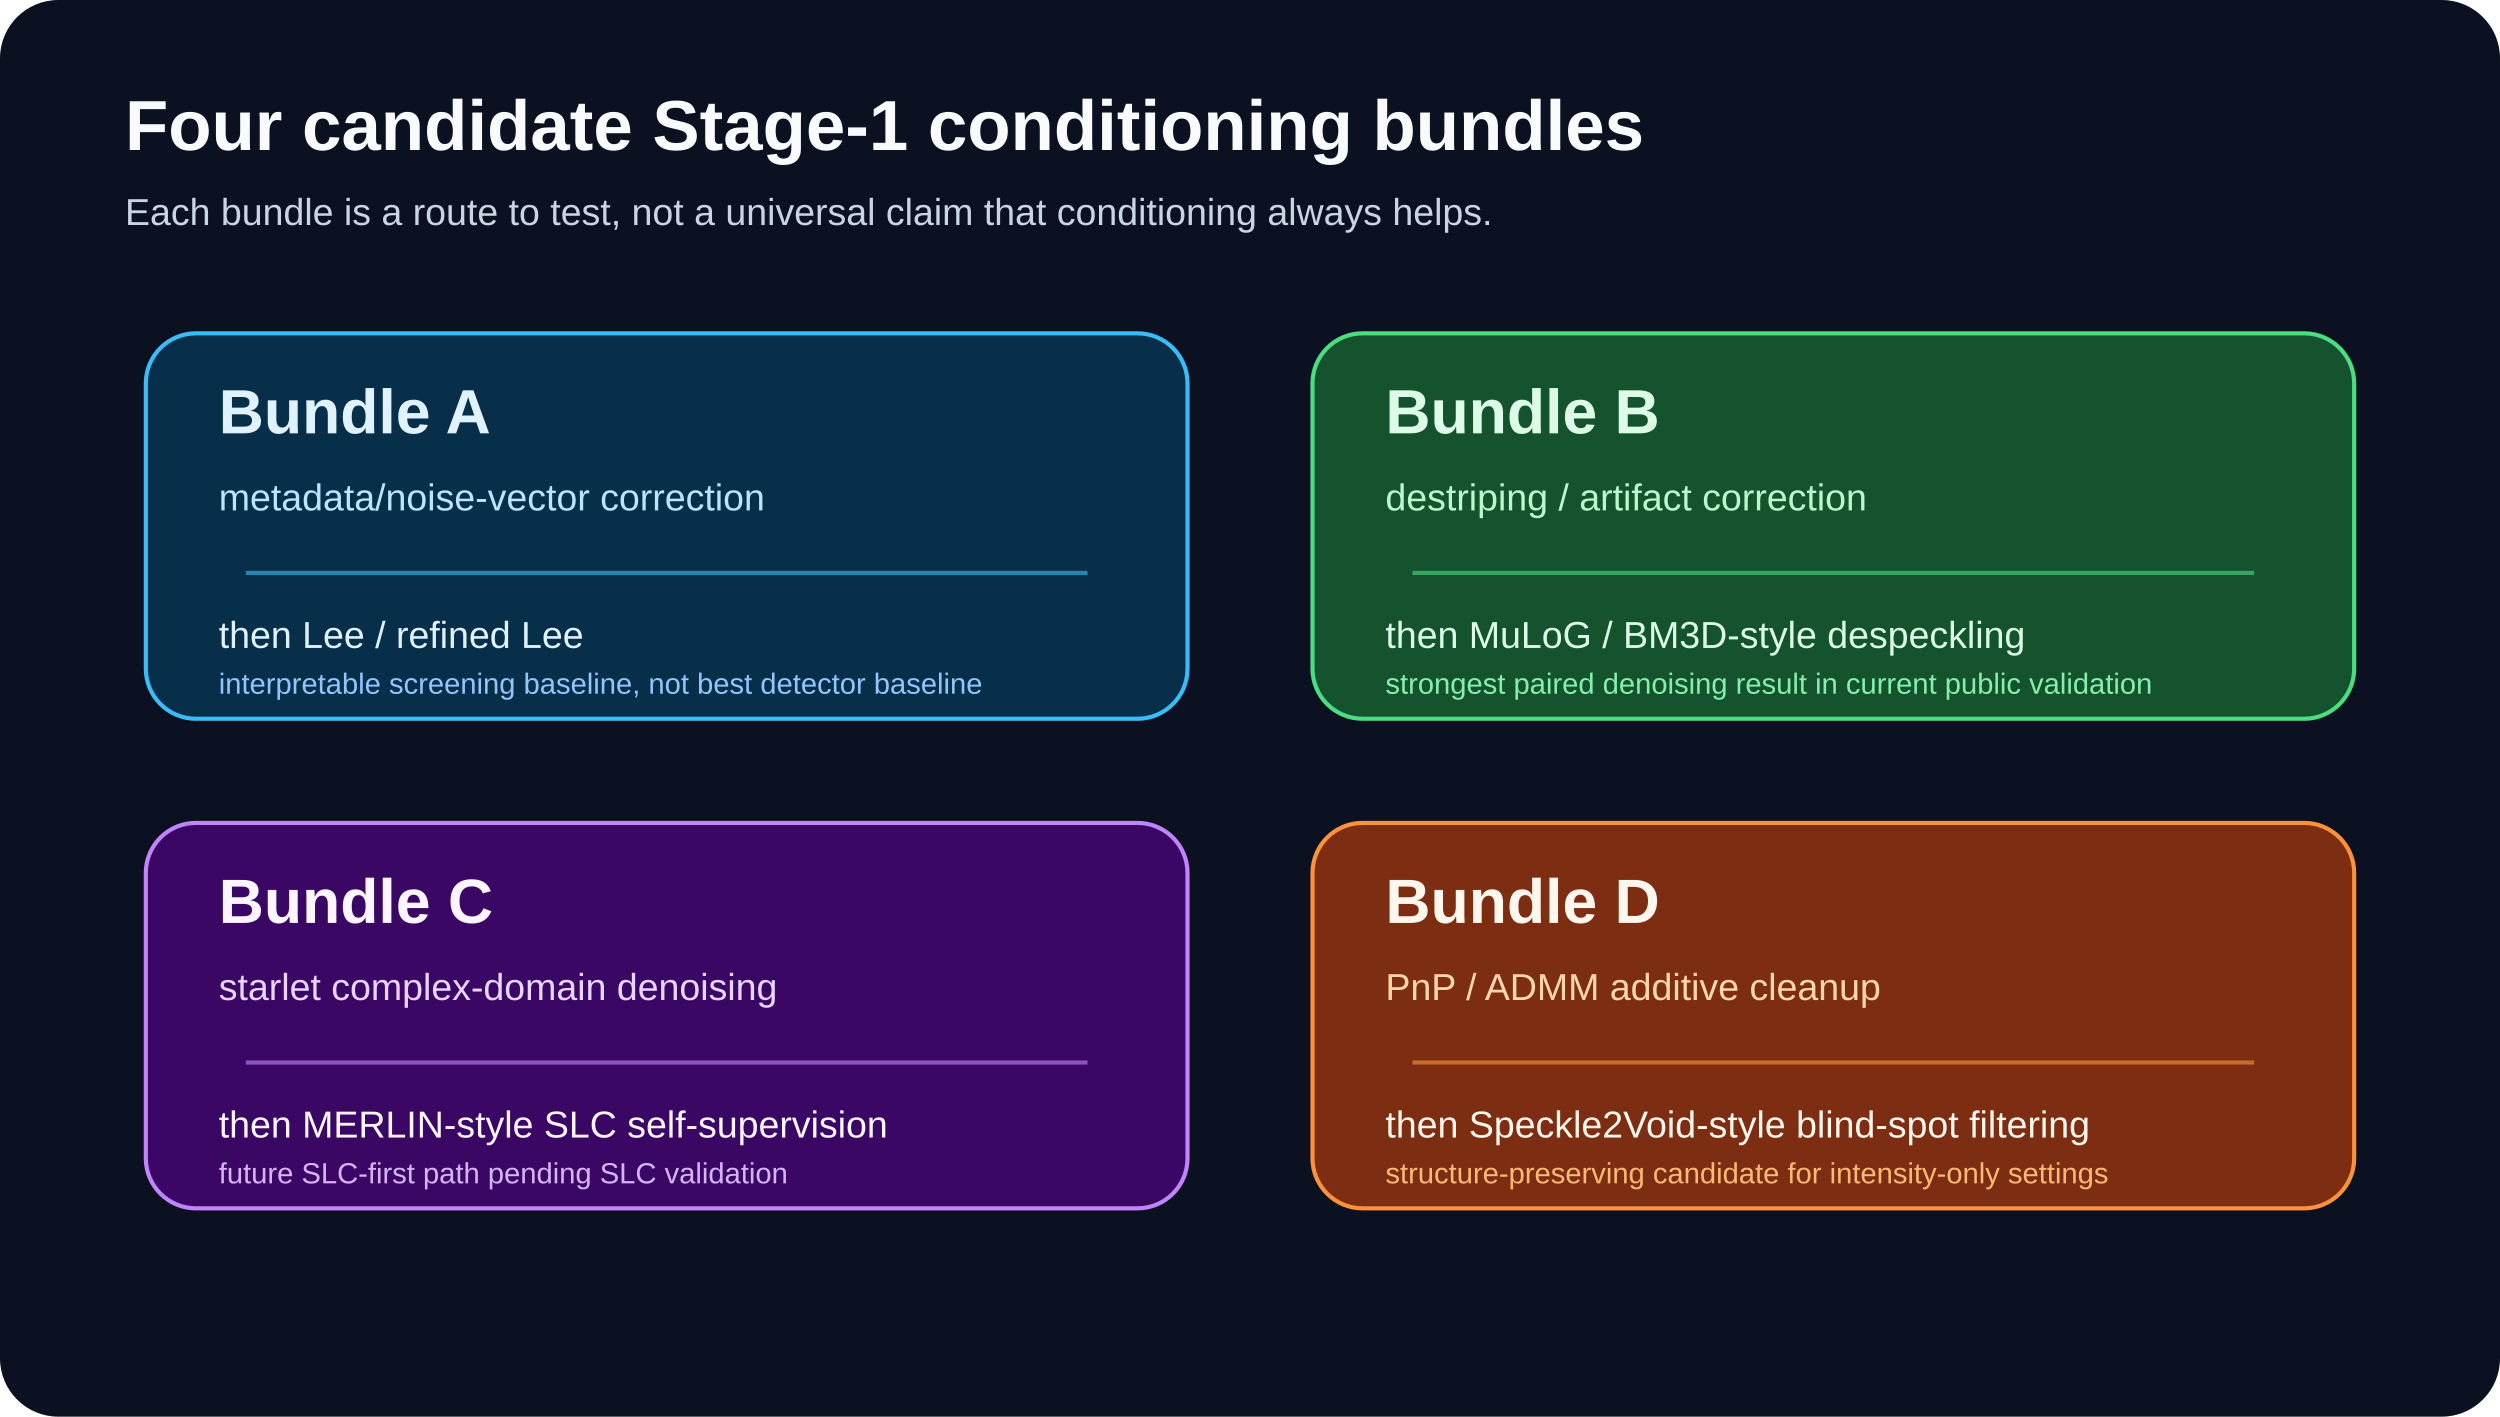
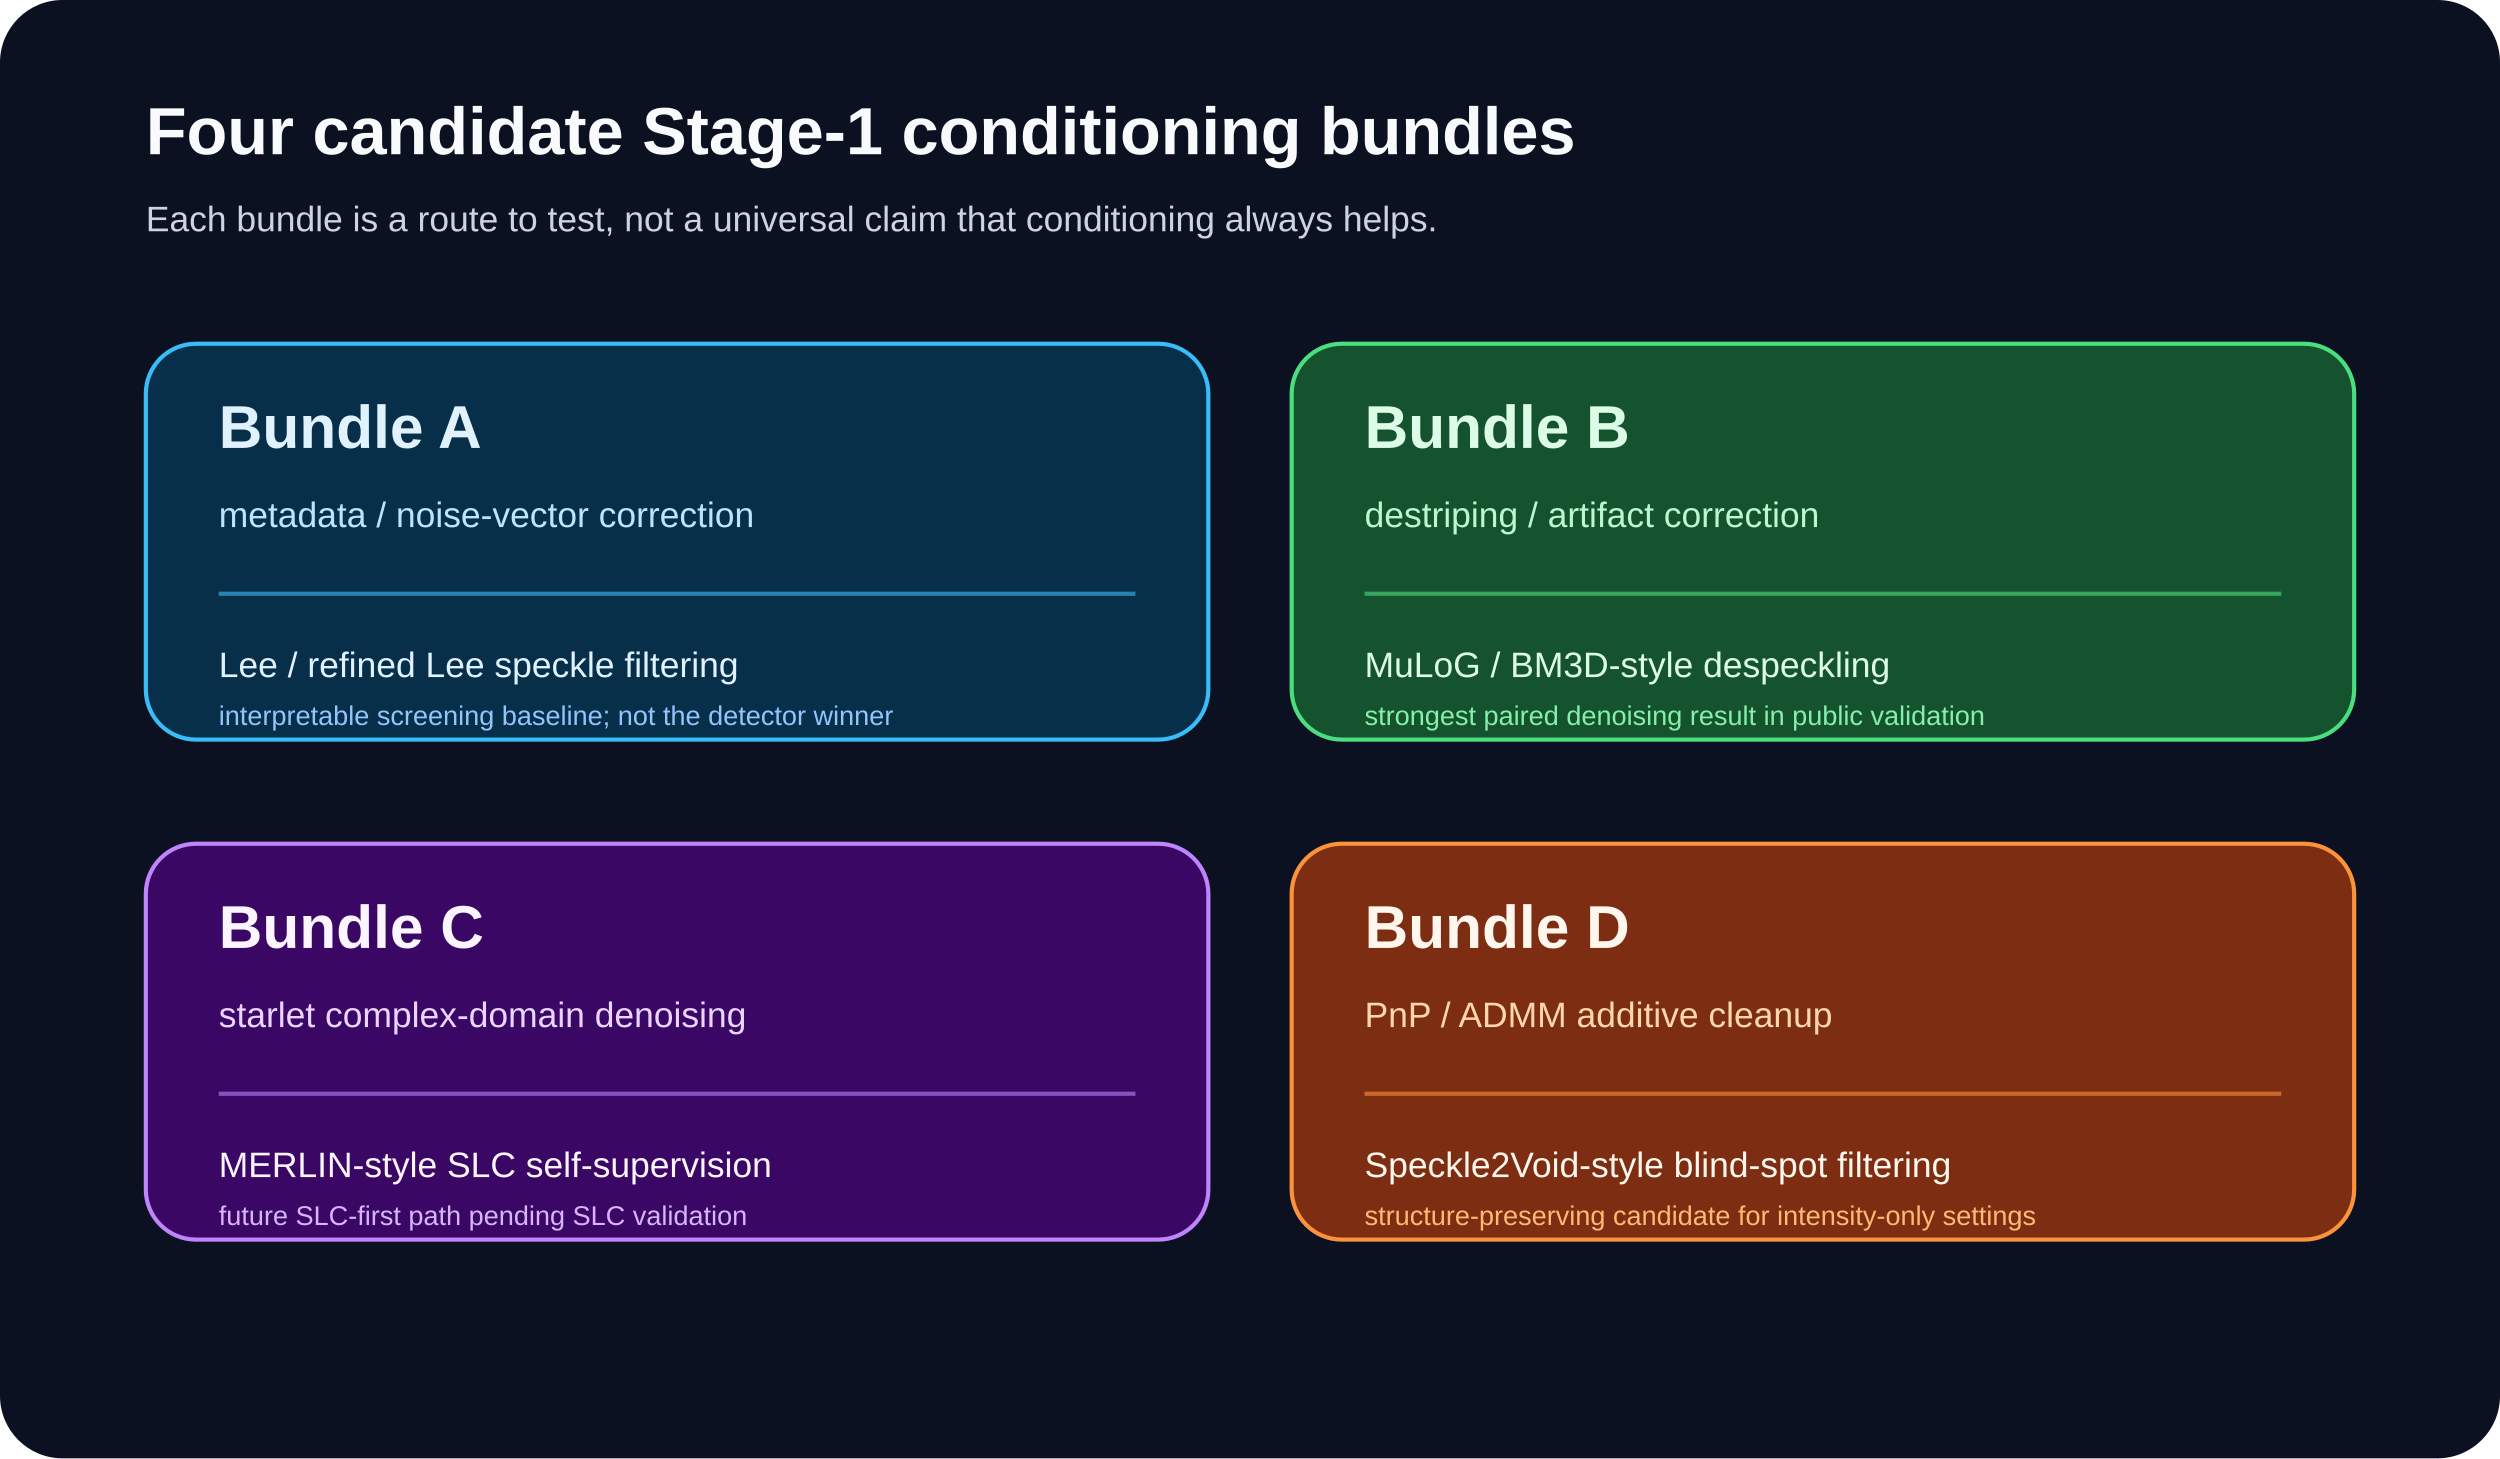
- <svg xmlns="http://www.w3.org/2000/svg" width="1200" height="680" viewBox="0 0 1200 680" role="img" aria-labelledby="title desc">
-   <rect width="1200" height="680" rx="28" fill="#0b1120" />
-   <text x="60" y="72" fill="#f8fafc" font-family="Segoe UI, Arial, sans-serif" font-size="34" font-weight="800">Four candidate Stage-1 conditioning bundles</text>
-   <text x="60" y="108" fill="#cbd5e1" font-family="Segoe UI, Arial, sans-serif" font-size="18">Each bundle is a route to test, not a universal claim that conditioning always helps.</text>
+ <svg xmlns="http://www.w3.org/2000/svg" width="1200" height="700" viewBox="0 0 1200 700" role="img" aria-labelledby="title desc">
+   <rect width="1200" height="700" rx="30" fill="#0b1120" />
+   <text x="70" y="74" fill="#f8fafc" font-family="Segoe UI, Arial, sans-serif" font-size="32" font-weight="800">Four candidate Stage-1 conditioning bundles</text>
+   <text x="70" y="111" fill="#cbd5e1" font-family="Segoe UI, Arial, sans-serif" font-size="17">Each bundle is a route to test, not a universal claim that conditioning always helps.</text>
  <g font-family="Segoe UI, Arial, sans-serif">
-     <rect x="70" y="160" width="500" height="185" rx="24" fill="#082f49" stroke="#38bdf8" stroke-width="2" />
-     <text x="105" y="208" fill="#e0f2fe" font-size="30" font-weight="800">Bundle A</text>
-     <text x="105" y="245" fill="#bae6fd" font-size="18">metadata/noise-vector correction</text>
-     <path d="M118 275 L522 275" stroke="#38bdf8" stroke-width="2" opacity="0.6" />
-     <text x="105" y="311" fill="#e0f2fe" font-size="18">then Lee / refined Lee</text>
-     <text x="105" y="333" fill="#93c5fd" font-size="14">interpretable screening baseline, not best detector baseline</text>
-     <rect x="630" y="160" width="500" height="185" rx="24" fill="#14532d" stroke="#4ade80" stroke-width="2" />
-     <text x="665" y="208" fill="#dcfce7" font-size="30" font-weight="800">Bundle B</text>
-     <text x="665" y="245" fill="#bbf7d0" font-size="18">destriping / artifact correction</text>
-     <path d="M678 275 L1082 275" stroke="#4ade80" stroke-width="2" opacity="0.6" />
-     <text x="665" y="311" fill="#dcfce7" font-size="18">then MuLoG / BM3D-style despeckling</text>
-     <text x="665" y="333" fill="#86efac" font-size="14">strongest paired denoising result in current public validation</text>
-     <rect x="70" y="395" width="500" height="185" rx="24" fill="#3b0764" stroke="#c084fc" stroke-width="2" />
-     <text x="105" y="443" fill="#faf5ff" font-size="30" font-weight="800">Bundle C</text>
-     <text x="105" y="480" fill="#e9d5ff" font-size="18">starlet complex-domain denoising</text>
-     <path d="M118 510 L522 510" stroke="#c084fc" stroke-width="2" opacity="0.6" />
-     <text x="105" y="546" fill="#faf5ff" font-size="18">then MERLIN-style SLC self-supervision</text>
-     <text x="105" y="568" fill="#d8b4fe" font-size="14">future SLC-first path pending SLC validation</text>
-     <rect x="630" y="395" width="500" height="185" rx="24" fill="#7c2d12" stroke="#fb923c" stroke-width="2" />
-     <text x="665" y="443" fill="#fff7ed" font-size="30" font-weight="800">Bundle D</text>
-     <text x="665" y="480" fill="#fed7aa" font-size="18">PnP / ADMM additive cleanup</text>
-     <path d="M678 510 L1082 510" stroke="#fb923c" stroke-width="2" opacity="0.6" />
-     <text x="665" y="546" fill="#fff7ed" font-size="18">then Speckle2Void-style blind-spot filtering</text>
-     <text x="665" y="568" fill="#fdba74" font-size="14">structure-preserving candidate for intensity-only settings</text>
+     <rect x="70" y="165" width="510" height="190" rx="24" fill="#082f49" stroke="#38bdf8" stroke-width="2" />
+     <text x="105" y="215" fill="#e0f2fe" font-size="29" font-weight="800">Bundle A</text>
+     <text x="105" y="253" fill="#bae6fd" font-size="17">metadata / noise-vector correction</text>
+     <path d="M105 285 L545 285" stroke="#38bdf8" stroke-width="2" opacity="0.6" />
+     <text x="105" y="325" fill="#e0f2fe" font-size="17">Lee / refined Lee speckle filtering</text>
+     <text x="105" y="348" fill="#93c5fd" font-size="13">interpretable screening baseline; not the detector winner</text>
+     <rect x="620" y="165" width="510" height="190" rx="24" fill="#14532d" stroke="#4ade80" stroke-width="2" />
+     <text x="655" y="215" fill="#dcfce7" font-size="29" font-weight="800">Bundle B</text>
+     <text x="655" y="253" fill="#bbf7d0" font-size="17">destriping / artifact correction</text>
+     <path d="M655 285 L1095 285" stroke="#4ade80" stroke-width="2" opacity="0.6" />
+     <text x="655" y="325" fill="#dcfce7" font-size="17">MuLoG / BM3D-style despeckling</text>
+     <text x="655" y="348" fill="#86efac" font-size="13">strongest paired denoising result in public validation</text>
+     <rect x="70" y="405" width="510" height="190" rx="24" fill="#3b0764" stroke="#c084fc" stroke-width="2" />
+     <text x="105" y="455" fill="#faf5ff" font-size="29" font-weight="800">Bundle C</text>
+     <text x="105" y="493" fill="#e9d5ff" font-size="17">starlet complex-domain denoising</text>
+     <path d="M105 525 L545 525" stroke="#c084fc" stroke-width="2" opacity="0.6" />
+     <text x="105" y="565" fill="#faf5ff" font-size="17">MERLIN-style SLC self-supervision</text>
+     <text x="105" y="588" fill="#d8b4fe" font-size="13">future SLC-first path pending SLC validation</text>
+     <rect x="620" y="405" width="510" height="190" rx="24" fill="#7c2d12" stroke="#fb923c" stroke-width="2" />
+     <text x="655" y="455" fill="#fff7ed" font-size="29" font-weight="800">Bundle D</text>
+     <text x="655" y="493" fill="#fed7aa" font-size="17">PnP / ADMM additive cleanup</text>
+     <path d="M655 525 L1095 525" stroke="#fb923c" stroke-width="2" opacity="0.6" />
+     <text x="655" y="565" fill="#fff7ed" font-size="17">Speckle2Void-style blind-spot filtering</text>
+     <text x="655" y="588" fill="#fdba74" font-size="13">structure-preserving candidate for intensity-only settings</text>
  </g>
</svg>
